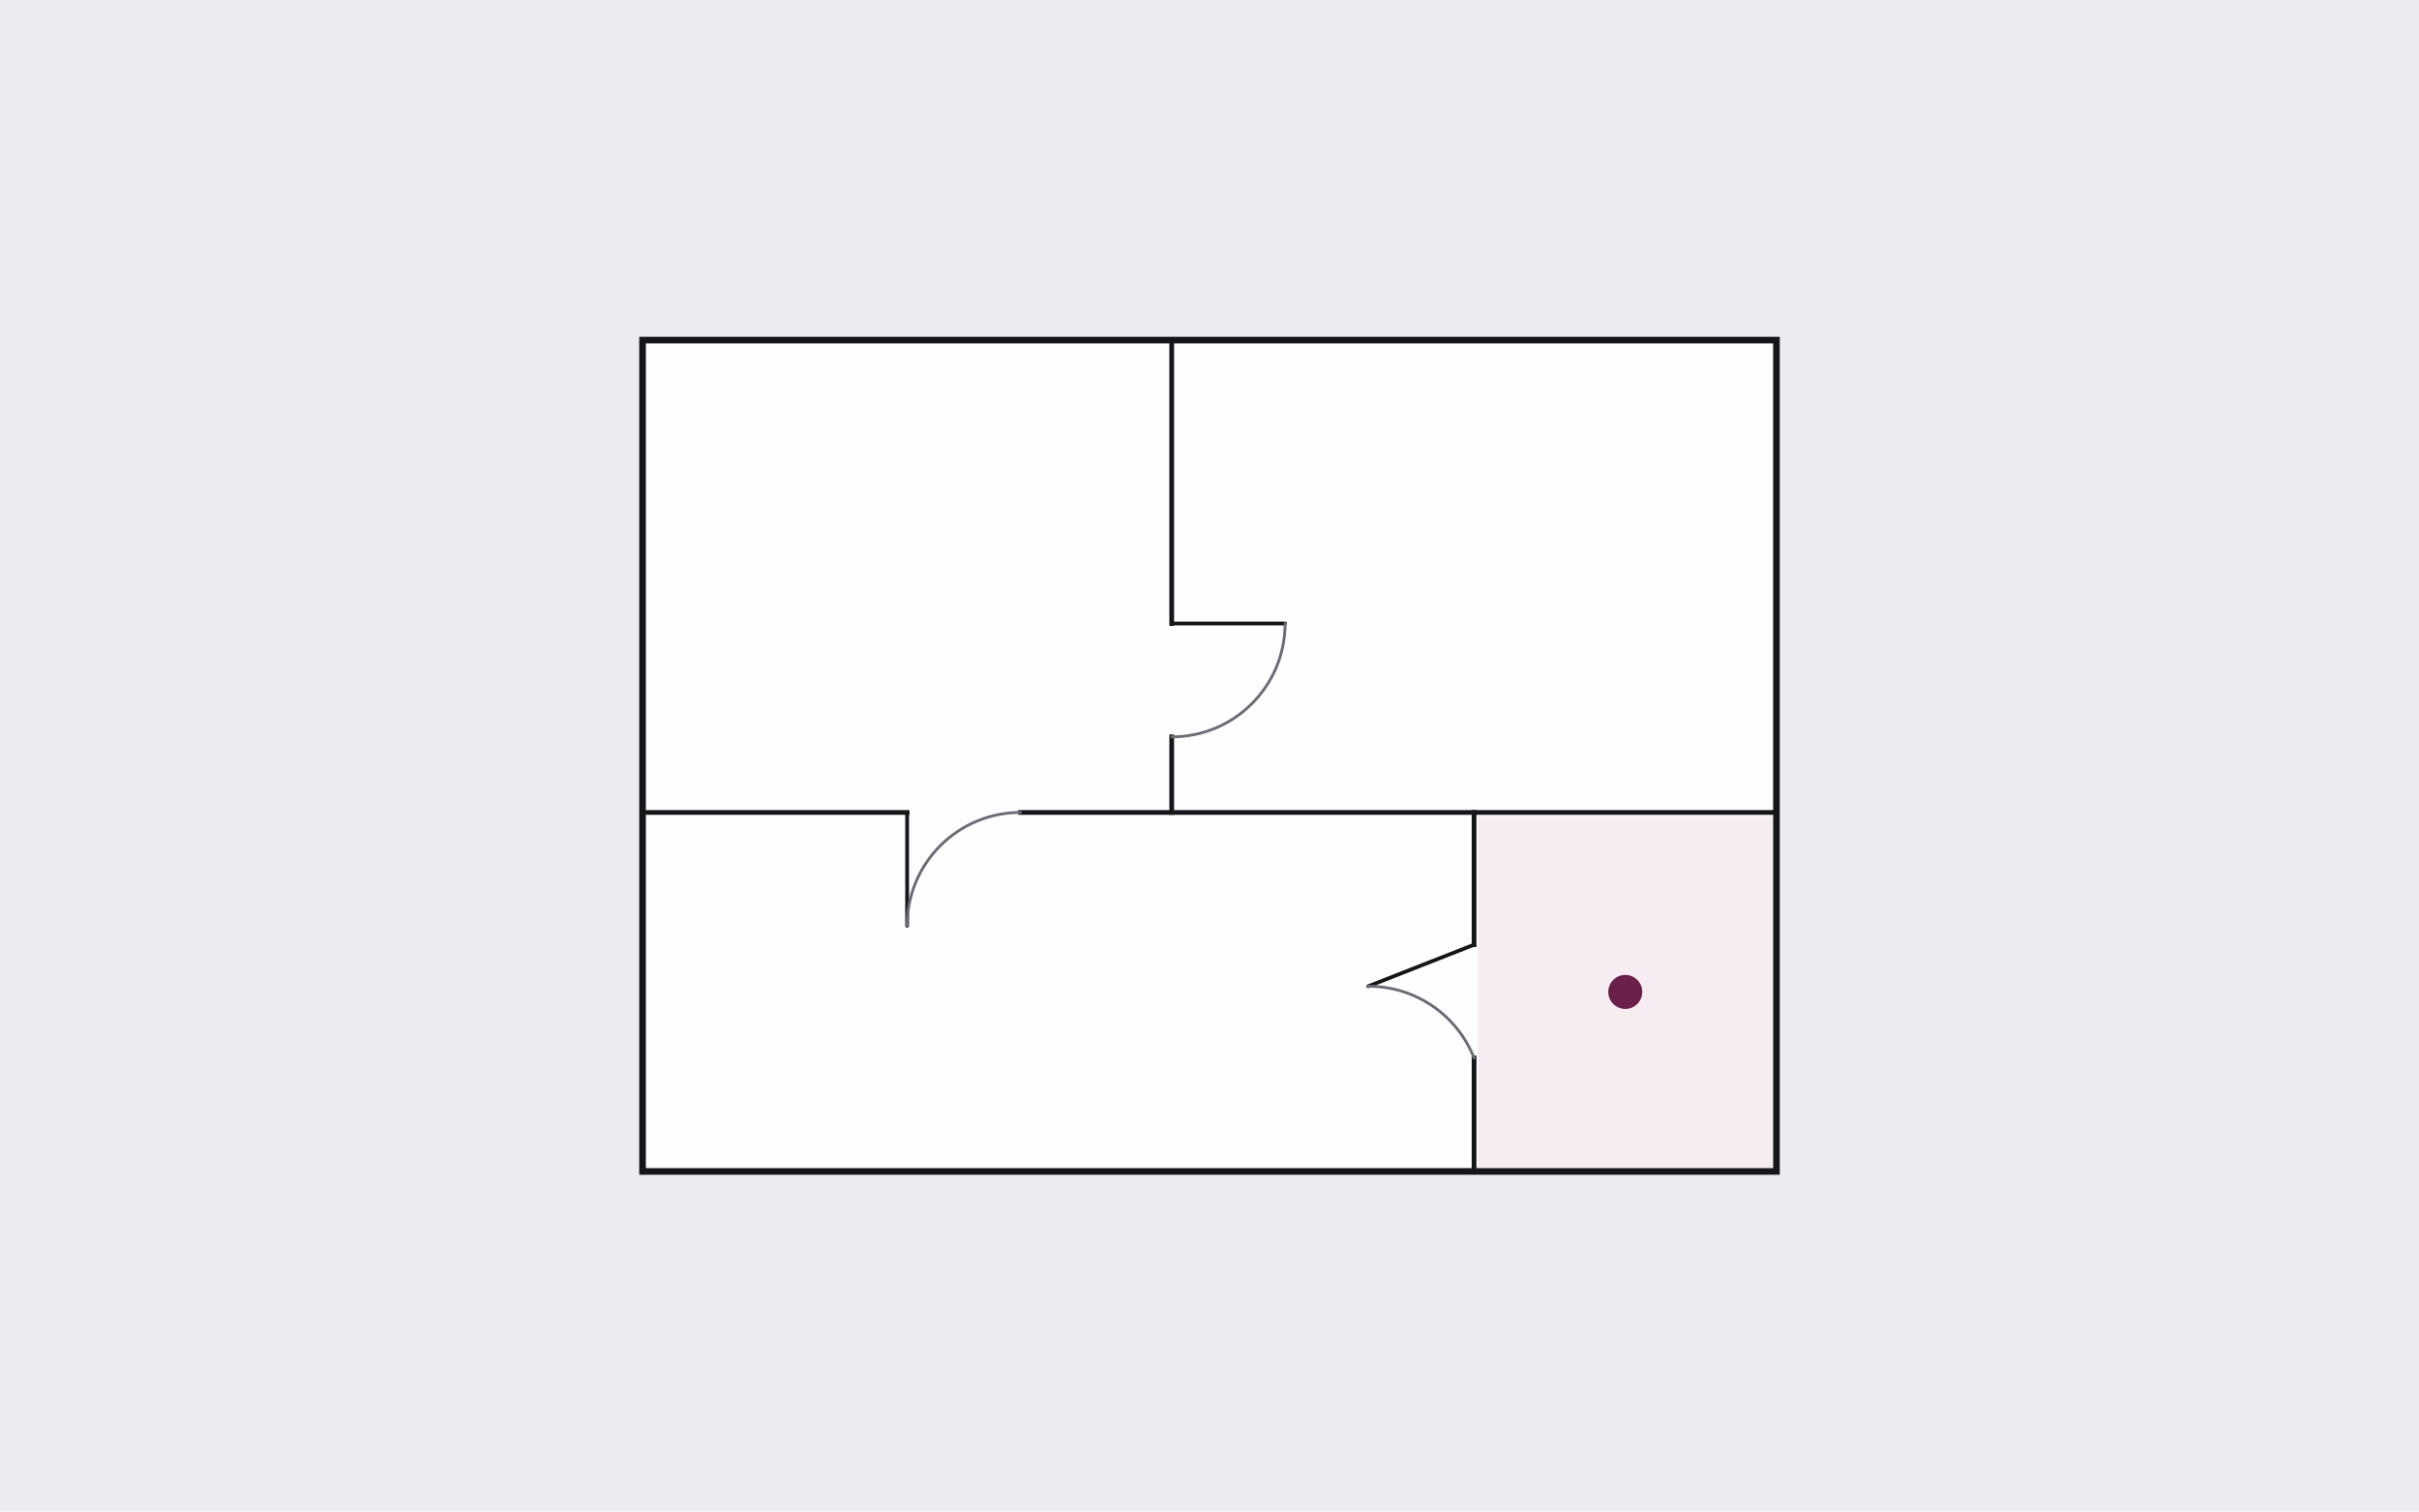
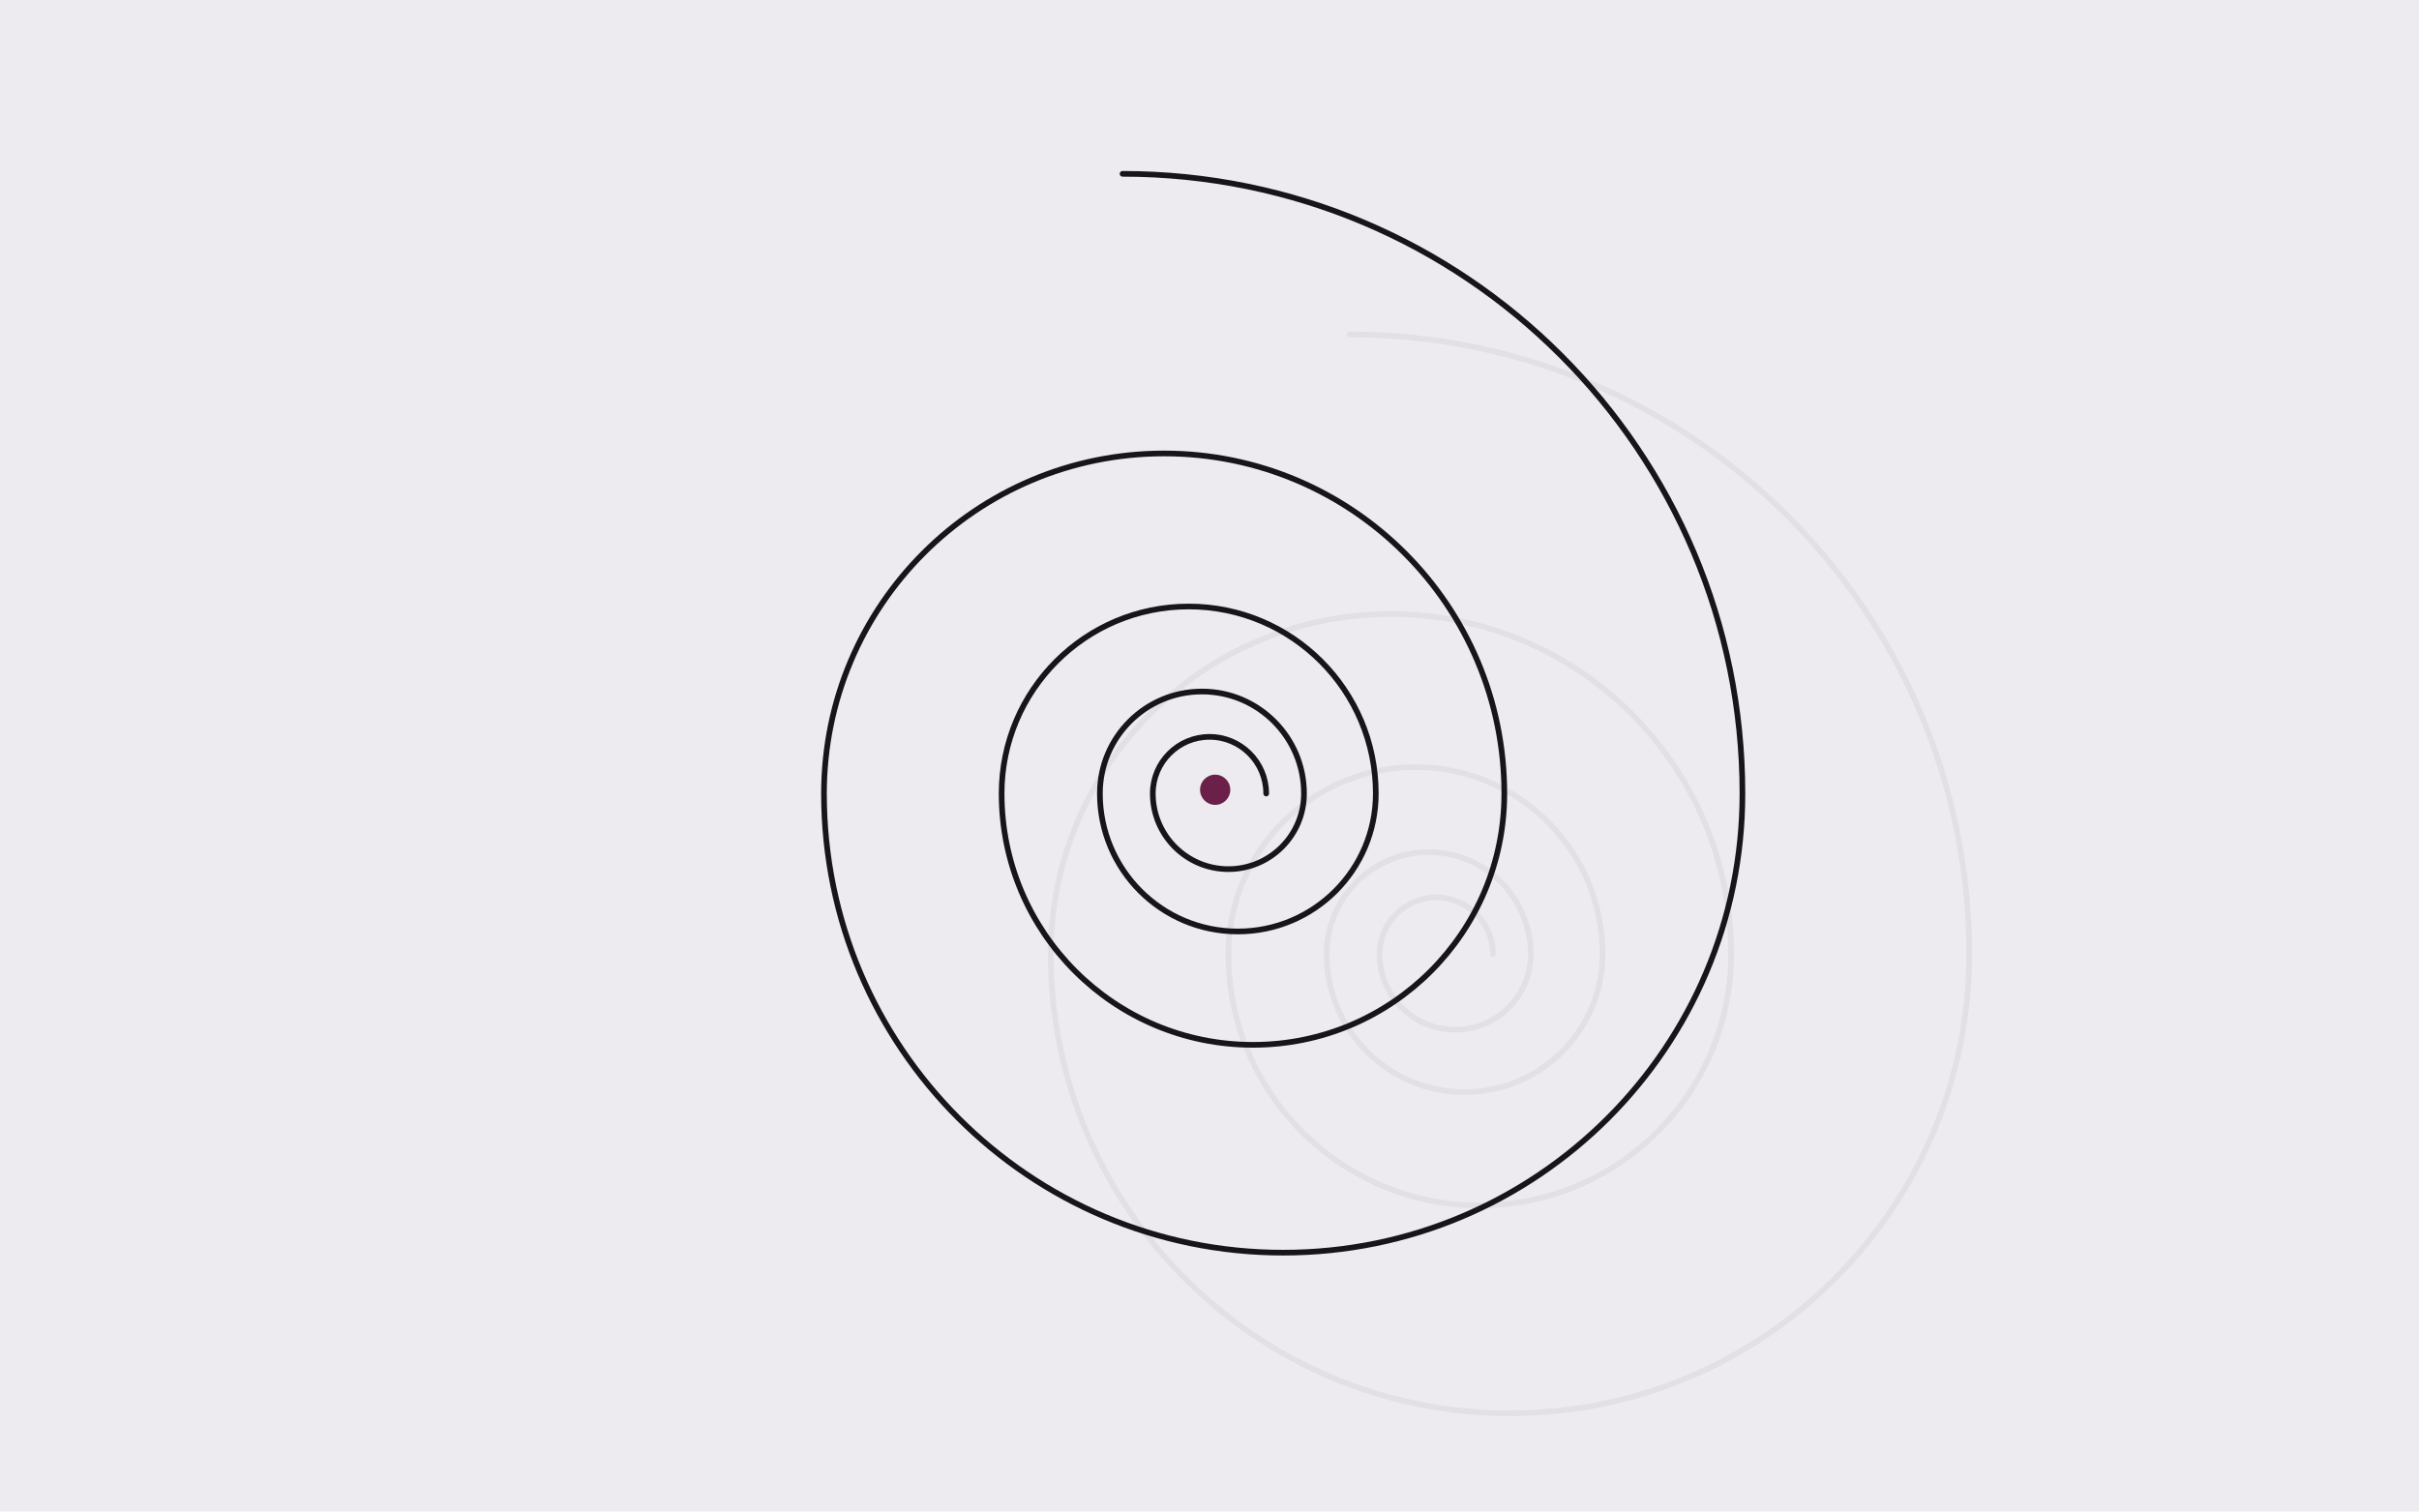
<svg xmlns="http://www.w3.org/2000/svg" viewBox="0 0 1280 800" role="img">
  <rect width="1280" height="800" fill="#EDEBEF" />
-   <rect x="340" y="180" width="600" height="440" fill="#FDFDFD" stroke="#16151A" stroke-width="3.5" />
-   <rect x="782" y="432" width="156" height="186" fill="#F5EDF1" />
-   <circle cx="860" cy="525" r="9" fill="#6B2049" />
-   <g stroke="#16151A" stroke-width="2.5" stroke-linecap="square">
-     <line x1="620" y1="180" x2="620" y2="330" />
-     <line x1="620" y1="390" x2="620" y2="430" />
-     <line x1="340" y1="430" x2="480" y2="430" />
-     <line x1="540" y1="430" x2="940" y2="430" />
-     <line x1="780" y1="430" x2="780" y2="500" />
-     <line x1="780" y1="560" x2="780" y2="620" />
+   <g transform="translate(120 85)">
+     <path d="M670 420 A30 30 0 0 0 610 420 A40 40 0 0 0 690 420 A54 54 0 0 0 582 420 A73 73 0 0 0 728 420 A99 99 0 0 0 530 420 A133 133 0 0 0 796 420 A180 180 0 0 0 436 420 A243 243 0 0 0 922 420 A328 328 0 0 0 594 92" fill="none" stroke="#E2E0E5" stroke-width="3" stroke-linecap="round" />
  </g>
-   <g fill="none" stroke-linecap="round">
-     <line x1="620" y1="330" x2="680" y2="330" stroke="#16151A" stroke-width="2" />
-     <path d="M680 330 A60 60 0 0 1 620 390" stroke="#6E6A75" stroke-width="1.5" />
-     <line x1="480" y1="430" x2="480" y2="490" stroke="#16151A" stroke-width="2" />
-     <path d="M480 490 A60 60 0 0 1 540 430" stroke="#6E6A75" stroke-width="1.5" />
-     <line x1="780" y1="500" x2="724" y2="522" stroke="#16151A" stroke-width="2" />
-     <path d="M724 522 A60 60 0 0 1 780 560" stroke="#6E6A75" stroke-width="1.5" />
-   </g>
+   <path d="M670 420 A30 30 0 0 0 610 420 A40 40 0 0 0 690 420 A54 54 0 0 0 582 420 A73 73 0 0 0 728 420 A99 99 0 0 0 530 420 A133 133 0 0 0 796 420 A180 180 0 0 0 436 420 A243 243 0 0 0 922 420 A328 328 0 0 0 594 92" fill="none" stroke="#16151A" stroke-width="3" stroke-linecap="round" />
+   <circle cx="643" cy="418" r="8" fill="#6B2049" />
</svg>
